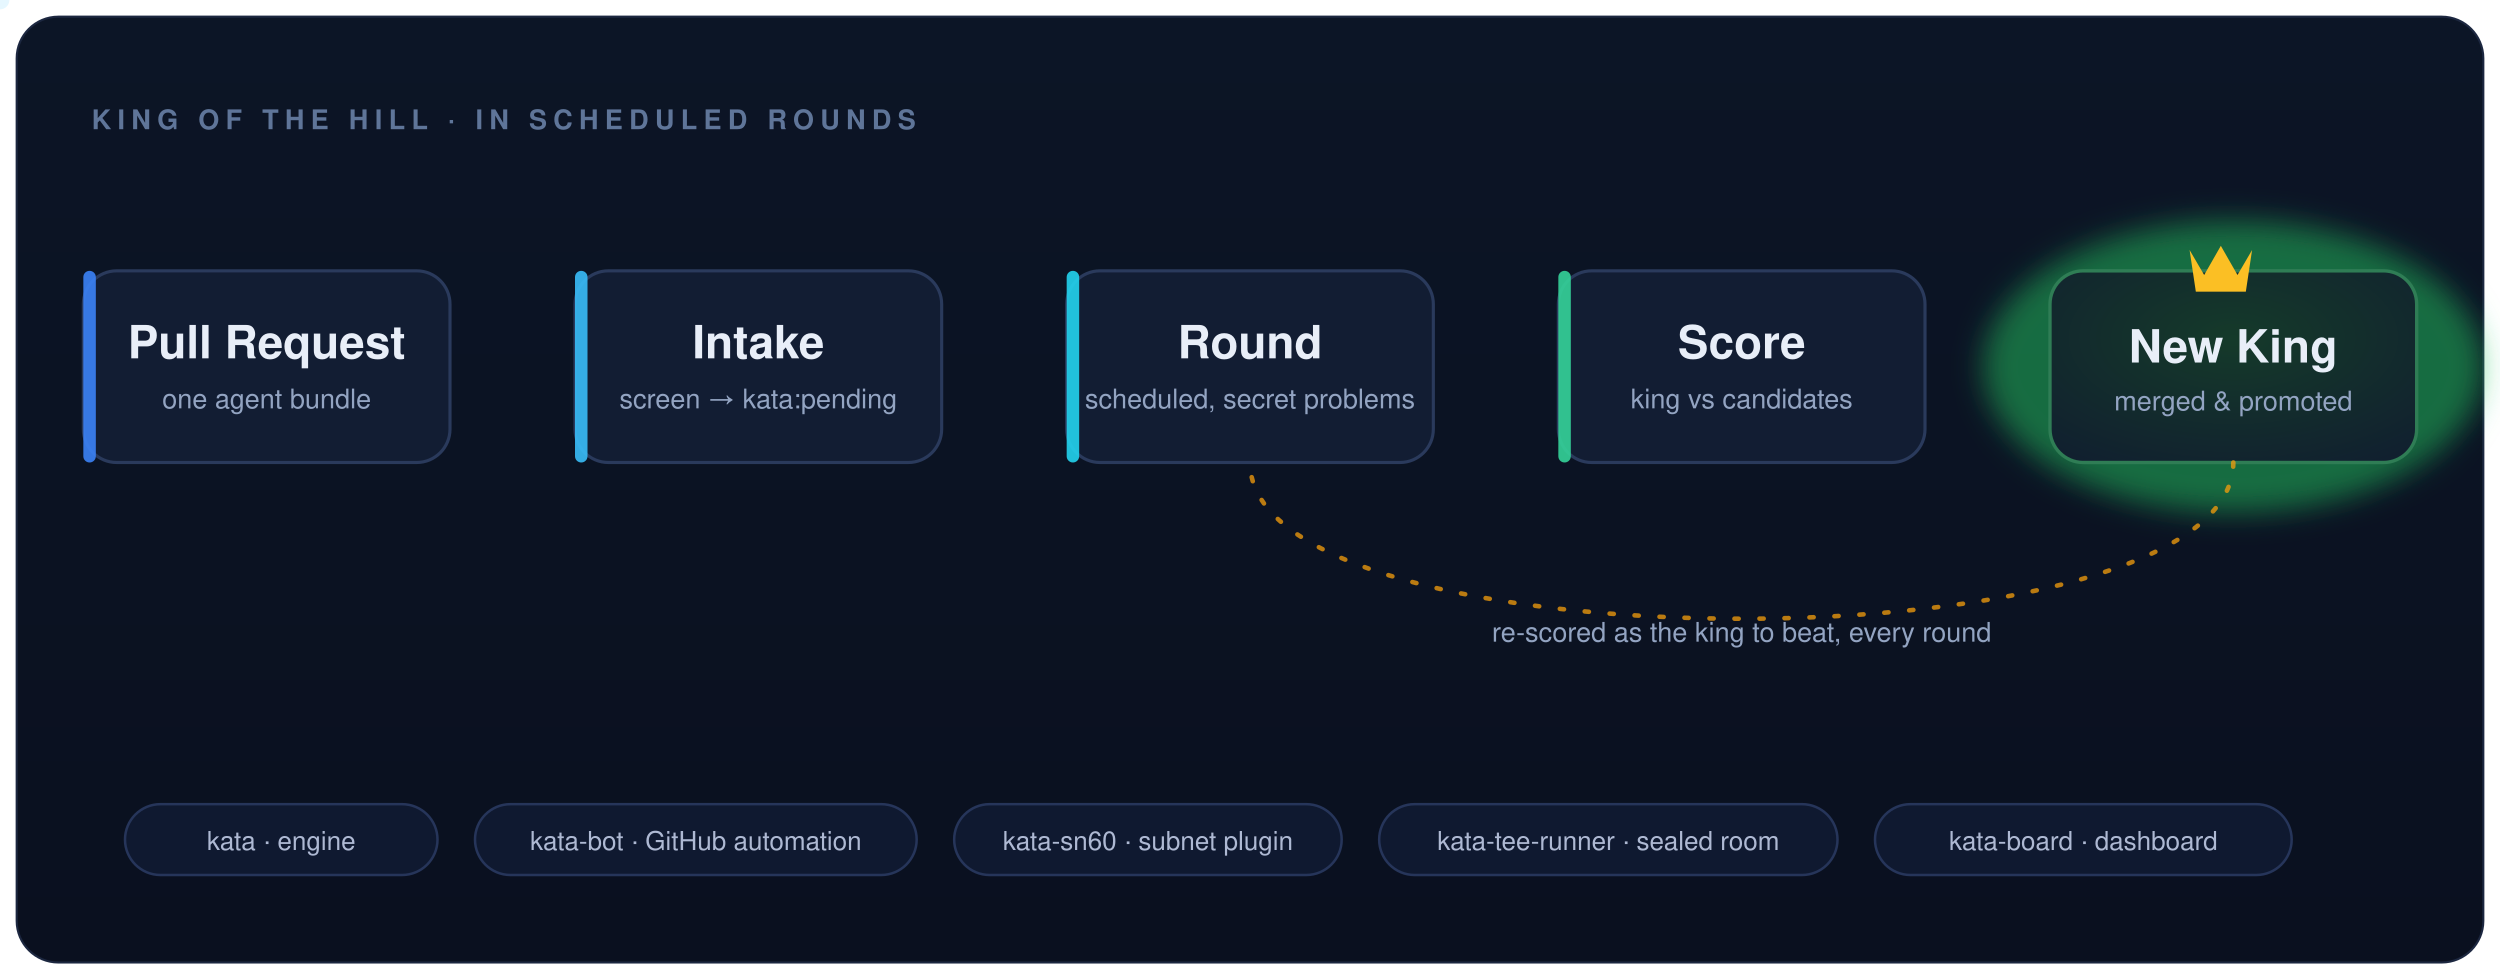
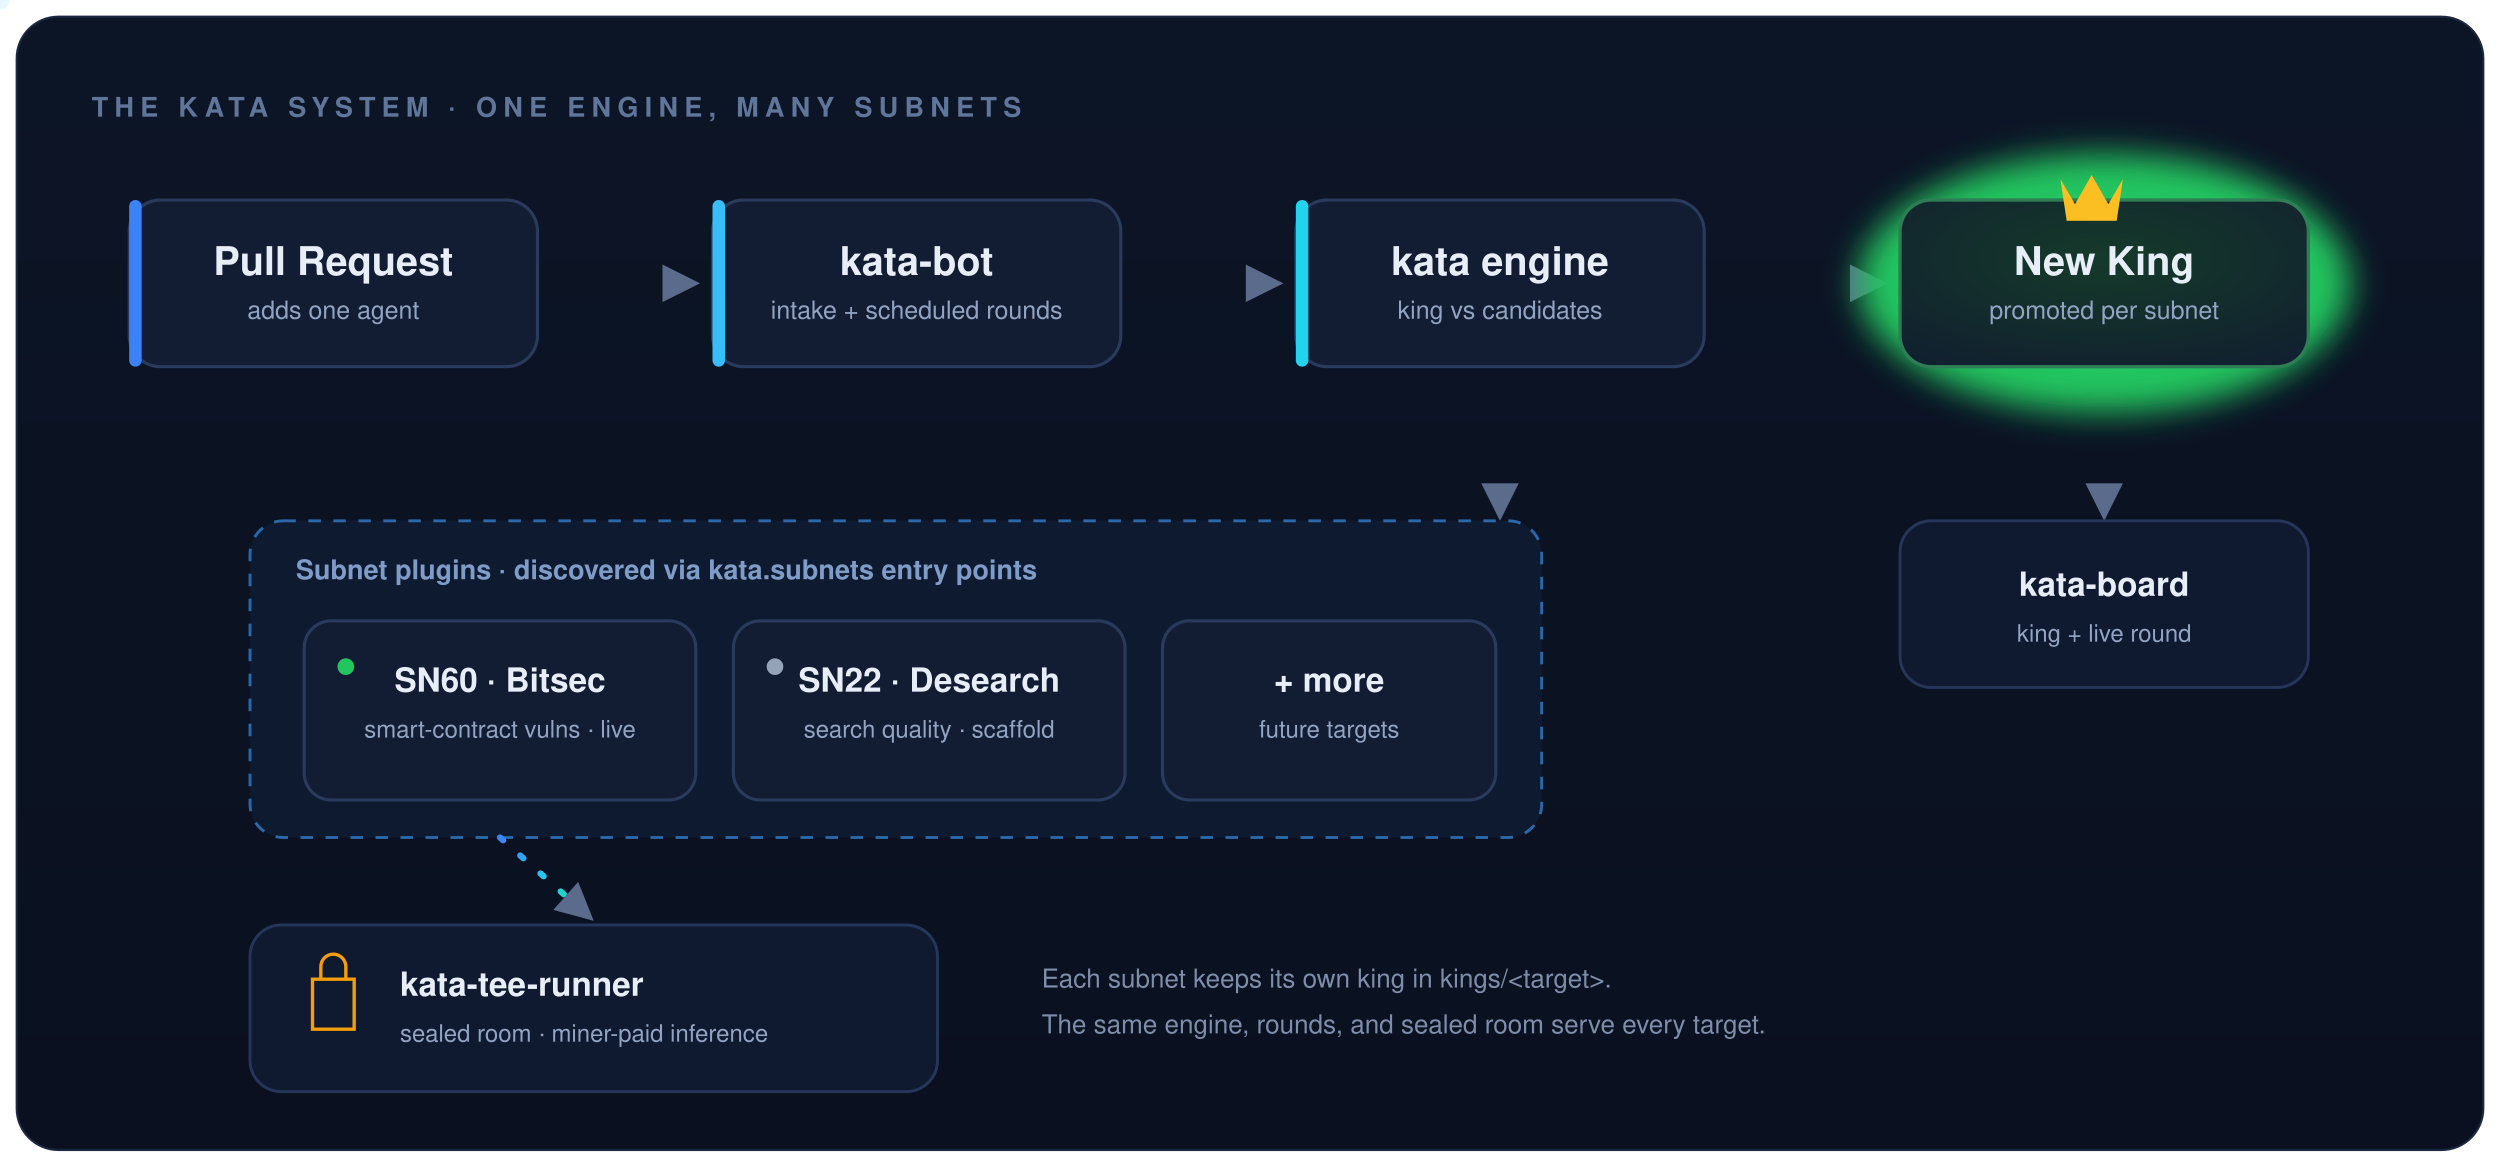
- <svg xmlns="http://www.w3.org/2000/svg" viewBox="0 0 1200 470" font-family="'Segoe UI', Helvetica, Arial, sans-serif" role="img" aria-label="How Kata works: a pull request is screened at intake, scored in a scheduled round against the current king, and the winner is promoted to be the new king.">
+ <svg xmlns="http://www.w3.org/2000/svg" viewBox="0 0 1200 560" font-family="'Segoe UI', Helvetica, Arial, sans-serif" role="img" aria-label="The Kata system. Contributors open pull requests. kata-bot screens them and runs scheduled rounds. The subnet-neutral kata engine scores the king against the candidates and, through per-subnet plugins (SN60 Bitsec, SN22 Desearch, and more), promotes a new king for each subnet. Agents execute in the kata-tee-runner sealed room with miner-paid inference, and kata-board shows the king and the live round.">
  <defs>
    <linearGradient id="pipe" x1="0" y1="0" x2="1" y2="0">
      <stop offset="0" stop-color="#3b82f6" />
      <stop offset="0.55" stop-color="#22d3ee" />
      <stop offset="1" stop-color="#22c55e" />
    </linearGradient>
    <linearGradient id="card" x1="0" y1="0" x2="0" y2="1">
      <stop offset="0" stop-color="#0c1526" />
      <stop offset="1" stop-color="#0a101f" />
    </linearGradient>
    <radialGradient id="king" cx="0.5" cy="0.35" r="0.9">
      <stop offset="0" stop-color="#153a2a" />
      <stop offset="1" stop-color="#101b30" />
    </radialGradient>
-     <filter id="soft" x="-40%" y="-40%" width="180%" height="180%">
-       <feGaussianBlur stdDeviation="7" />
+     <filter id="soft" x="-60%" y="-60%" width="220%" height="220%">
+       <feGaussianBlur stdDeviation="8" />
    </filter>
+     <marker id="ah" markerWidth="9" markerHeight="9" refX="6" refY="3" orient="auto">
+       <path d="M0 0 L6 3 L0 6 z" fill="#5b6b8c" />
+     </marker>
    <style>
      .conn{stroke:url(#pipe);stroke-width:3;fill:none;stroke-linecap:round;stroke-dasharray:2 11;animation:flow 1.1s linear infinite;}
-       .loop{stroke:#f59e0b;stroke-width:2.2;fill:none;stroke-linecap:round;stroke-dasharray:2 10;opacity:.75;animation:flowback 1.6s linear infinite;}
+       .band{fill:#0e1a30;stroke:#2b6cb0;stroke-width:1.4;stroke-dasharray:6 6;opacity:.95;animation:flow 5s linear infinite;}
      .node{fill:#121d33;stroke:#2a3a5c;stroke-width:1.5;}
+       .svc{fill:#0f1930;stroke:#26355a;stroke-width:1.4;}
      .kingnode{fill:url(#king);stroke:#2f7d55;stroke-width:1.6;}
-       .lab{fill:#e8eef8;font-size:22px;font-weight:600;}
-       .sub{fill:#93a4c2;font-size:13px;}
+       .lab{fill:#e8eef8;font-size:19px;font-weight:600;}
+       .sub{fill:#93a4c2;font-size:12px;}
+       .clab{fill:#e8eef8;font-size:16px;font-weight:600;}
+       .csub{fill:#93a4c2;font-size:11.5px;}
      .kick{fill:#5f7599;font-size:13px;font-weight:600;letter-spacing:3px;}
-       .aura{fill:#22c55e;opacity:.5;animation:glow 2.6s ease-in-out infinite;}
+       .band-t{fill:#7f9bc7;font-size:13px;font-weight:600;}
+       .cap{fill:#7e8daa;font-size:12.5px;}
+       .aura{fill:#22c55e;animation:glow 2.6s ease-in-out infinite;}
      .dot{fill:#e6f7ff;}
-       .pill{fill:#0f1930;stroke:#26355a;stroke-width:1.2;}
-       .pilltx{fill:#aeb9d3;font-size:12.5px;}
-       .accent{opacity:.9;}
      @keyframes flow{to{stroke-dashoffset:-26;}}
-       @keyframes flowback{to{stroke-dashoffset:24;}}
-       @keyframes glow{0%,100%{opacity:.25;}50%{opacity:.6;}}
+       @keyframes glow{0%,100%{opacity:.22;}50%{opacity:.55;}}
    </style>
  </defs>
-   <rect x="8" y="8" width="1184" height="454" rx="20" fill="url(#card)" stroke="#1c2740" />
-   <text x="44" y="62" class="kick">KING OF THE HILL · IN SCHEDULED ROUNDS</text>
-   <path class="conn" d="M 216 176 L 276 176" />
-   <path class="conn" d="M 452 176 L 512 176" />
-   <path class="conn" d="M 688 176 L 748 176" />
-   <path class="conn" d="M 924 176 L 984 176" />
+   <rect x="8" y="8" width="1184" height="544" rx="20" fill="url(#card)" stroke="#1c2740" />
+   <text x="44" y="56" class="kick">THE KATA SYSTEM · ONE ENGINE, MANY SUBNETS</text>
+   <path class="conn" d="M 258 136 L 336 136" marker-end="url(#ah)" />
+   <path class="conn" d="M 538 136 L 616 136" marker-end="url(#ah)" />
+   <path class="conn" d="M 818 136 L 906 136" marker-end="url(#ah)" />
  <circle r="4.5" class="dot">
-     <animateMotion dur="3.4s" repeatCount="indefinite" path="M 40 176 L 216 176 L 276 176 L 452 176 L 512 176 L 688 176 L 748 176 L 924 176 L 984 176 L 1160 176" />
-     <animate attributeName="opacity" values="0;1;1;1;0" dur="3.4s" repeatCount="indefinite" />
+     <animateMotion dur="3.6s" repeatCount="indefinite" path="M 62 136 L 258 136 L 336 136 L 538 136 L 616 136 L 818 136 L 906 136 L 1108 136" />
+     <animate attributeName="opacity" values="0;1;1;1;0" dur="3.6s" repeatCount="indefinite" />
  </circle>
-   <rect class="node" x="40" y="130" width="176" height="92" rx="16" />
-   <rect x="40" y="130" width="6" height="92" rx="3" fill="#3b82f6" class="accent" />
-   <text x="128" y="172" text-anchor="middle" class="lab">Pull Request</text>
-   <text x="128" y="196" text-anchor="middle" class="sub">one agent bundle</text>
-   <rect class="node" x="276" y="130" width="176" height="92" rx="16" />
-   <rect x="276" y="130" width="6" height="92" rx="3" fill="#38bdf8" class="accent" />
-   <text x="364" y="172" text-anchor="middle" class="lab">Intake</text>
-   <text x="364" y="196" text-anchor="middle" class="sub">screen → kata:pending</text>
-   <rect class="node" x="512" y="130" width="176" height="92" rx="16" />
-   <rect x="512" y="130" width="6" height="92" rx="3" fill="#22d3ee" class="accent" />
-   <text x="600" y="172" text-anchor="middle" class="lab">Round</text>
-   <text x="600" y="196" text-anchor="middle" class="sub">scheduled, secret problems</text>
-   <rect class="node" x="748" y="130" width="176" height="92" rx="16" />
-   <rect x="748" y="130" width="6" height="92" rx="3" fill="#34d399" class="accent" />
-   <text x="836" y="172" text-anchor="middle" class="lab">Score</text>
-   <text x="836" y="196" text-anchor="middle" class="sub">king vs candidates</text>
-   <ellipse cx="1072" cy="176" rx="120" ry="70" class="aura" filter="url(#soft)" />
-   <rect class="kingnode" x="984" y="130" width="176" height="92" rx="16" />
-   <path d="M 1051 120 l 7 12 8 -14 8 14 7 -12 -3 20 -24 0 z" fill="#fbbf24" />
-   <text x="1072" y="174" text-anchor="middle" class="lab">New King</text>
-   <text x="1072" y="197" text-anchor="middle" class="sub">merged &amp; promoted</text>
-   <path class="loop" d="M 1072 222 C 1072 322, 600 322, 600 222" />
-   <text x="836" y="308" text-anchor="middle" class="sub" fill="#c99a4a">re-scored as the king to beat, every round</text>
-   <g>
-     <rect class="pill" x="60" y="386" width="150" height="34" rx="17" />
-     <text x="135" y="408" text-anchor="middle" class="pilltx">kata · engine</text>
-     <rect class="pill" x="228" y="386" width="212" height="34" rx="17" />
-     <text x="334" y="408" text-anchor="middle" class="pilltx">kata-bot · GitHub automation</text>
-     <rect class="pill" x="458" y="386" width="186" height="34" rx="17" />
-     <text x="551" y="408" text-anchor="middle" class="pilltx">kata-sn60 · subnet plugin</text>
-     <rect class="pill" x="662" y="386" width="220" height="34" rx="17" />
-     <text x="772" y="408" text-anchor="middle" class="pilltx">kata-tee-runner · sealed room</text>
-     <rect class="pill" x="900" y="386" width="200" height="34" rx="17" />
-     <text x="1000" y="408" text-anchor="middle" class="pilltx">kata-board · dashboard</text>
-   </g>
+   <rect class="node" x="62" y="96" width="196" height="80" rx="15" />
+   <rect x="62" y="96" width="6" height="80" rx="3" fill="#3b82f6" />
+   <text x="160" y="132" text-anchor="middle" class="lab">Pull Request</text>
+   <text x="160" y="153" text-anchor="middle" class="sub">adds one agent</text>
+   <rect class="node" x="342" y="96" width="196" height="80" rx="15" />
+   <rect x="342" y="96" width="6" height="80" rx="3" fill="#38bdf8" />
+   <text x="440" y="132" text-anchor="middle" class="lab">kata-bot</text>
+   <text x="440" y="153" text-anchor="middle" class="sub">intake + scheduled rounds</text>
+   <rect class="node" x="622" y="96" width="196" height="80" rx="15" />
+   <rect x="622" y="96" width="6" height="80" rx="3" fill="#22d3ee" />
+   <text x="720" y="132" text-anchor="middle" class="lab">kata engine</text>
+   <text x="720" y="153" text-anchor="middle" class="sub">king vs candidates</text>
+   <ellipse cx="1010" cy="136" rx="118" ry="62" class="aura" filter="url(#soft)" />
+   <rect class="kingnode" x="912" y="96" width="196" height="80" rx="15" />
+   <path d="M 989 86 l 7 12 8 -14 8 14 7 -12 -3 20 -24 0 z" fill="#fbbf24" />
+   <text x="1010" y="132" text-anchor="middle" class="lab">New King</text>
+   <text x="1010" y="153" text-anchor="middle" class="sub">promoted per subnet</text>
+   <path class="conn" d="M 720 176 L 720 250" marker-end="url(#ah)" />
+   <rect class="band" x="120" y="250" width="620" height="152" rx="16" />
+   <text x="142" y="278" class="band-t">Subnet plugins · discovered via kata.subnets entry points</text>
+   <rect class="node" x="146" y="298" width="188" height="86" rx="13" />
+   <circle cx="166" cy="320" r="4" fill="#22c55e" />
+   <text x="240" y="332" text-anchor="middle" class="clab">SN60 · Bitsec</text>
+   <text x="240" y="354" text-anchor="middle" class="csub">smart-contract vulns · live</text>
+   <rect class="node" x="352" y="298" width="188" height="86" rx="13" />
+   <circle cx="372" cy="320" r="4" fill="#94a3b8" />
+   <text x="446" y="332" text-anchor="middle" class="clab">SN22 · Desearch</text>
+   <text x="446" y="354" text-anchor="middle" class="csub">search quality · scaffold</text>
+   <rect class="node" x="558" y="298" width="160" height="86" rx="13" />
+   <text x="638" y="332" text-anchor="middle" class="clab">+ more</text>
+   <text x="638" y="354" text-anchor="middle" class="csub">future targets</text>
+   <path class="conn" d="M 240 402 L 285 442" marker-end="url(#ah)" />
+   <rect class="svc" x="120" y="444" width="330" height="80" rx="15" />
+   <path d="M 150 470 h 20 v 24 h -20 z M 154 470 v -6 a 6 6 0 0 1 12 0 v 6" fill="none" stroke="#f59e0b" stroke-width="1.6" />
+   <text x="192" y="478" class="clab">kata-tee-runner</text>
+   <text x="192" y="500" class="csub">sealed room · miner-paid inference</text>
+   <path class="conn" d="M 1010 176 L 1010 250" marker-end="url(#ah)" />
+   <rect class="svc" x="912" y="250" width="196" height="80" rx="15" />
+   <text x="1010" y="286" text-anchor="middle" class="clab">kata-board</text>
+   <text x="1010" y="308" text-anchor="middle" class="csub">king + live round</text>
+   <text x="500" y="474" class="cap">Each subnet keeps its own king in kings/&lt;target&gt;.</text>
+   <text x="500" y="496" class="cap">The same engine, rounds, and sealed room serve every target.</text>
</svg>
